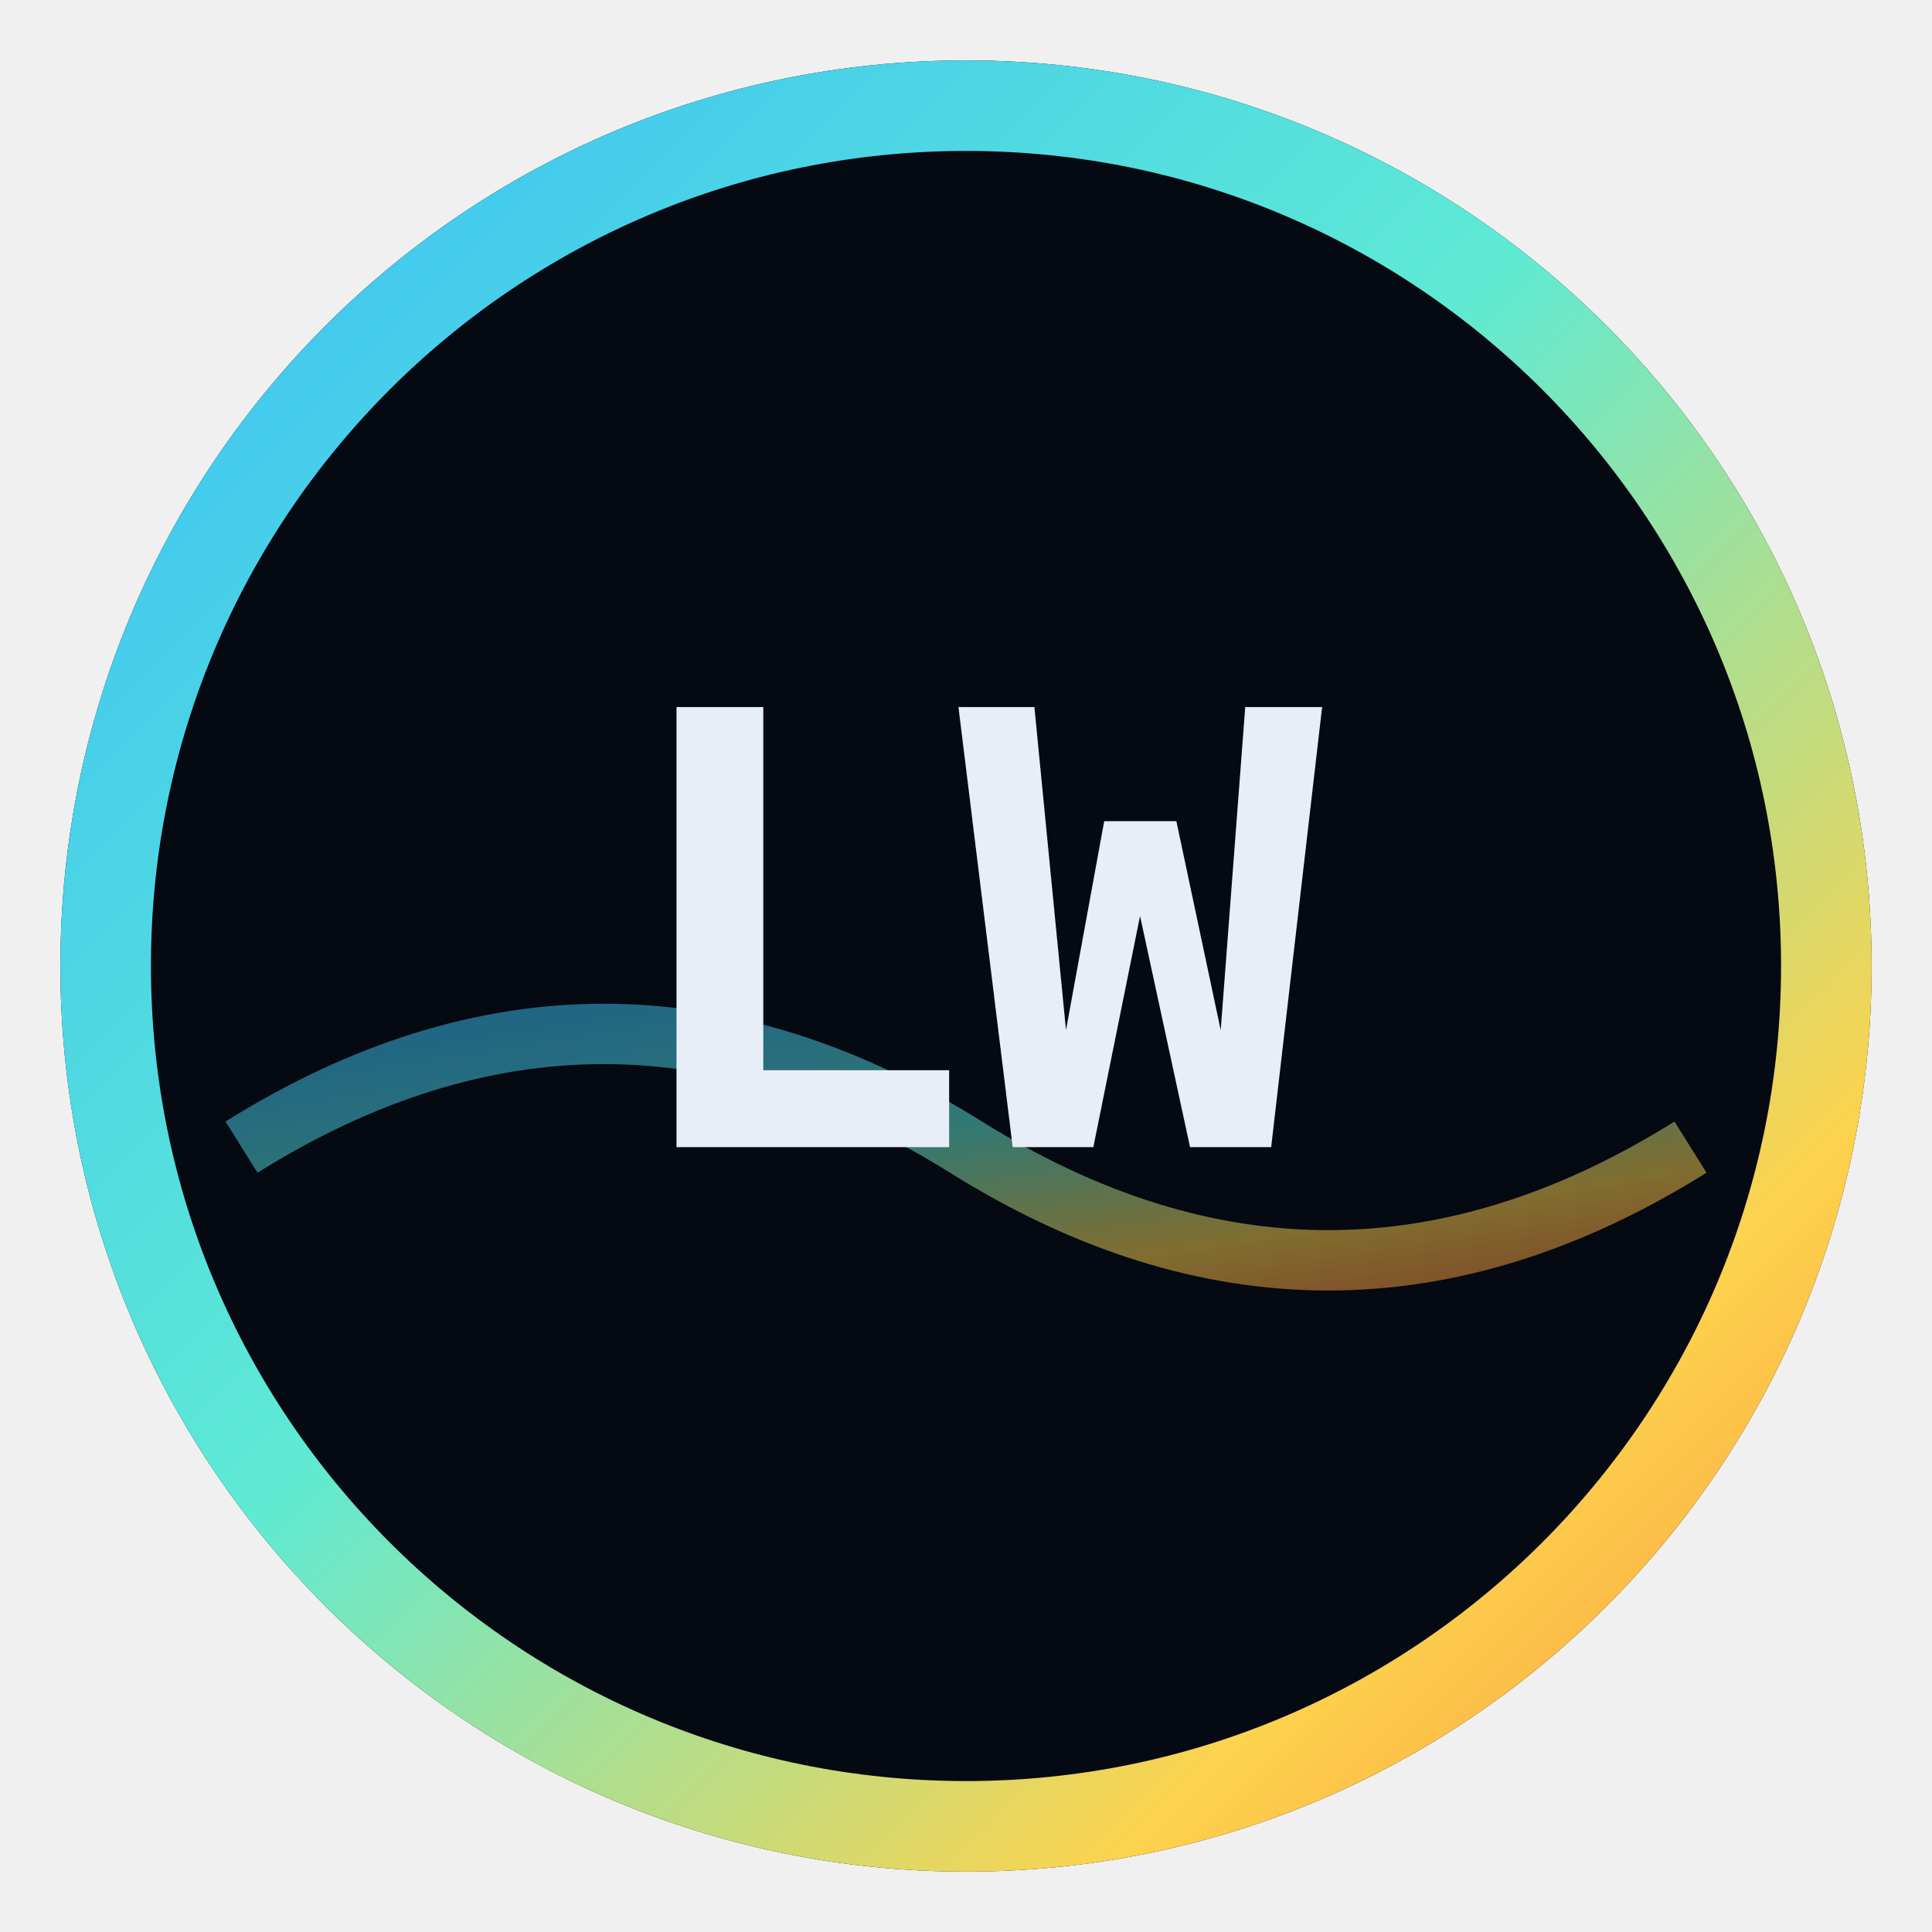
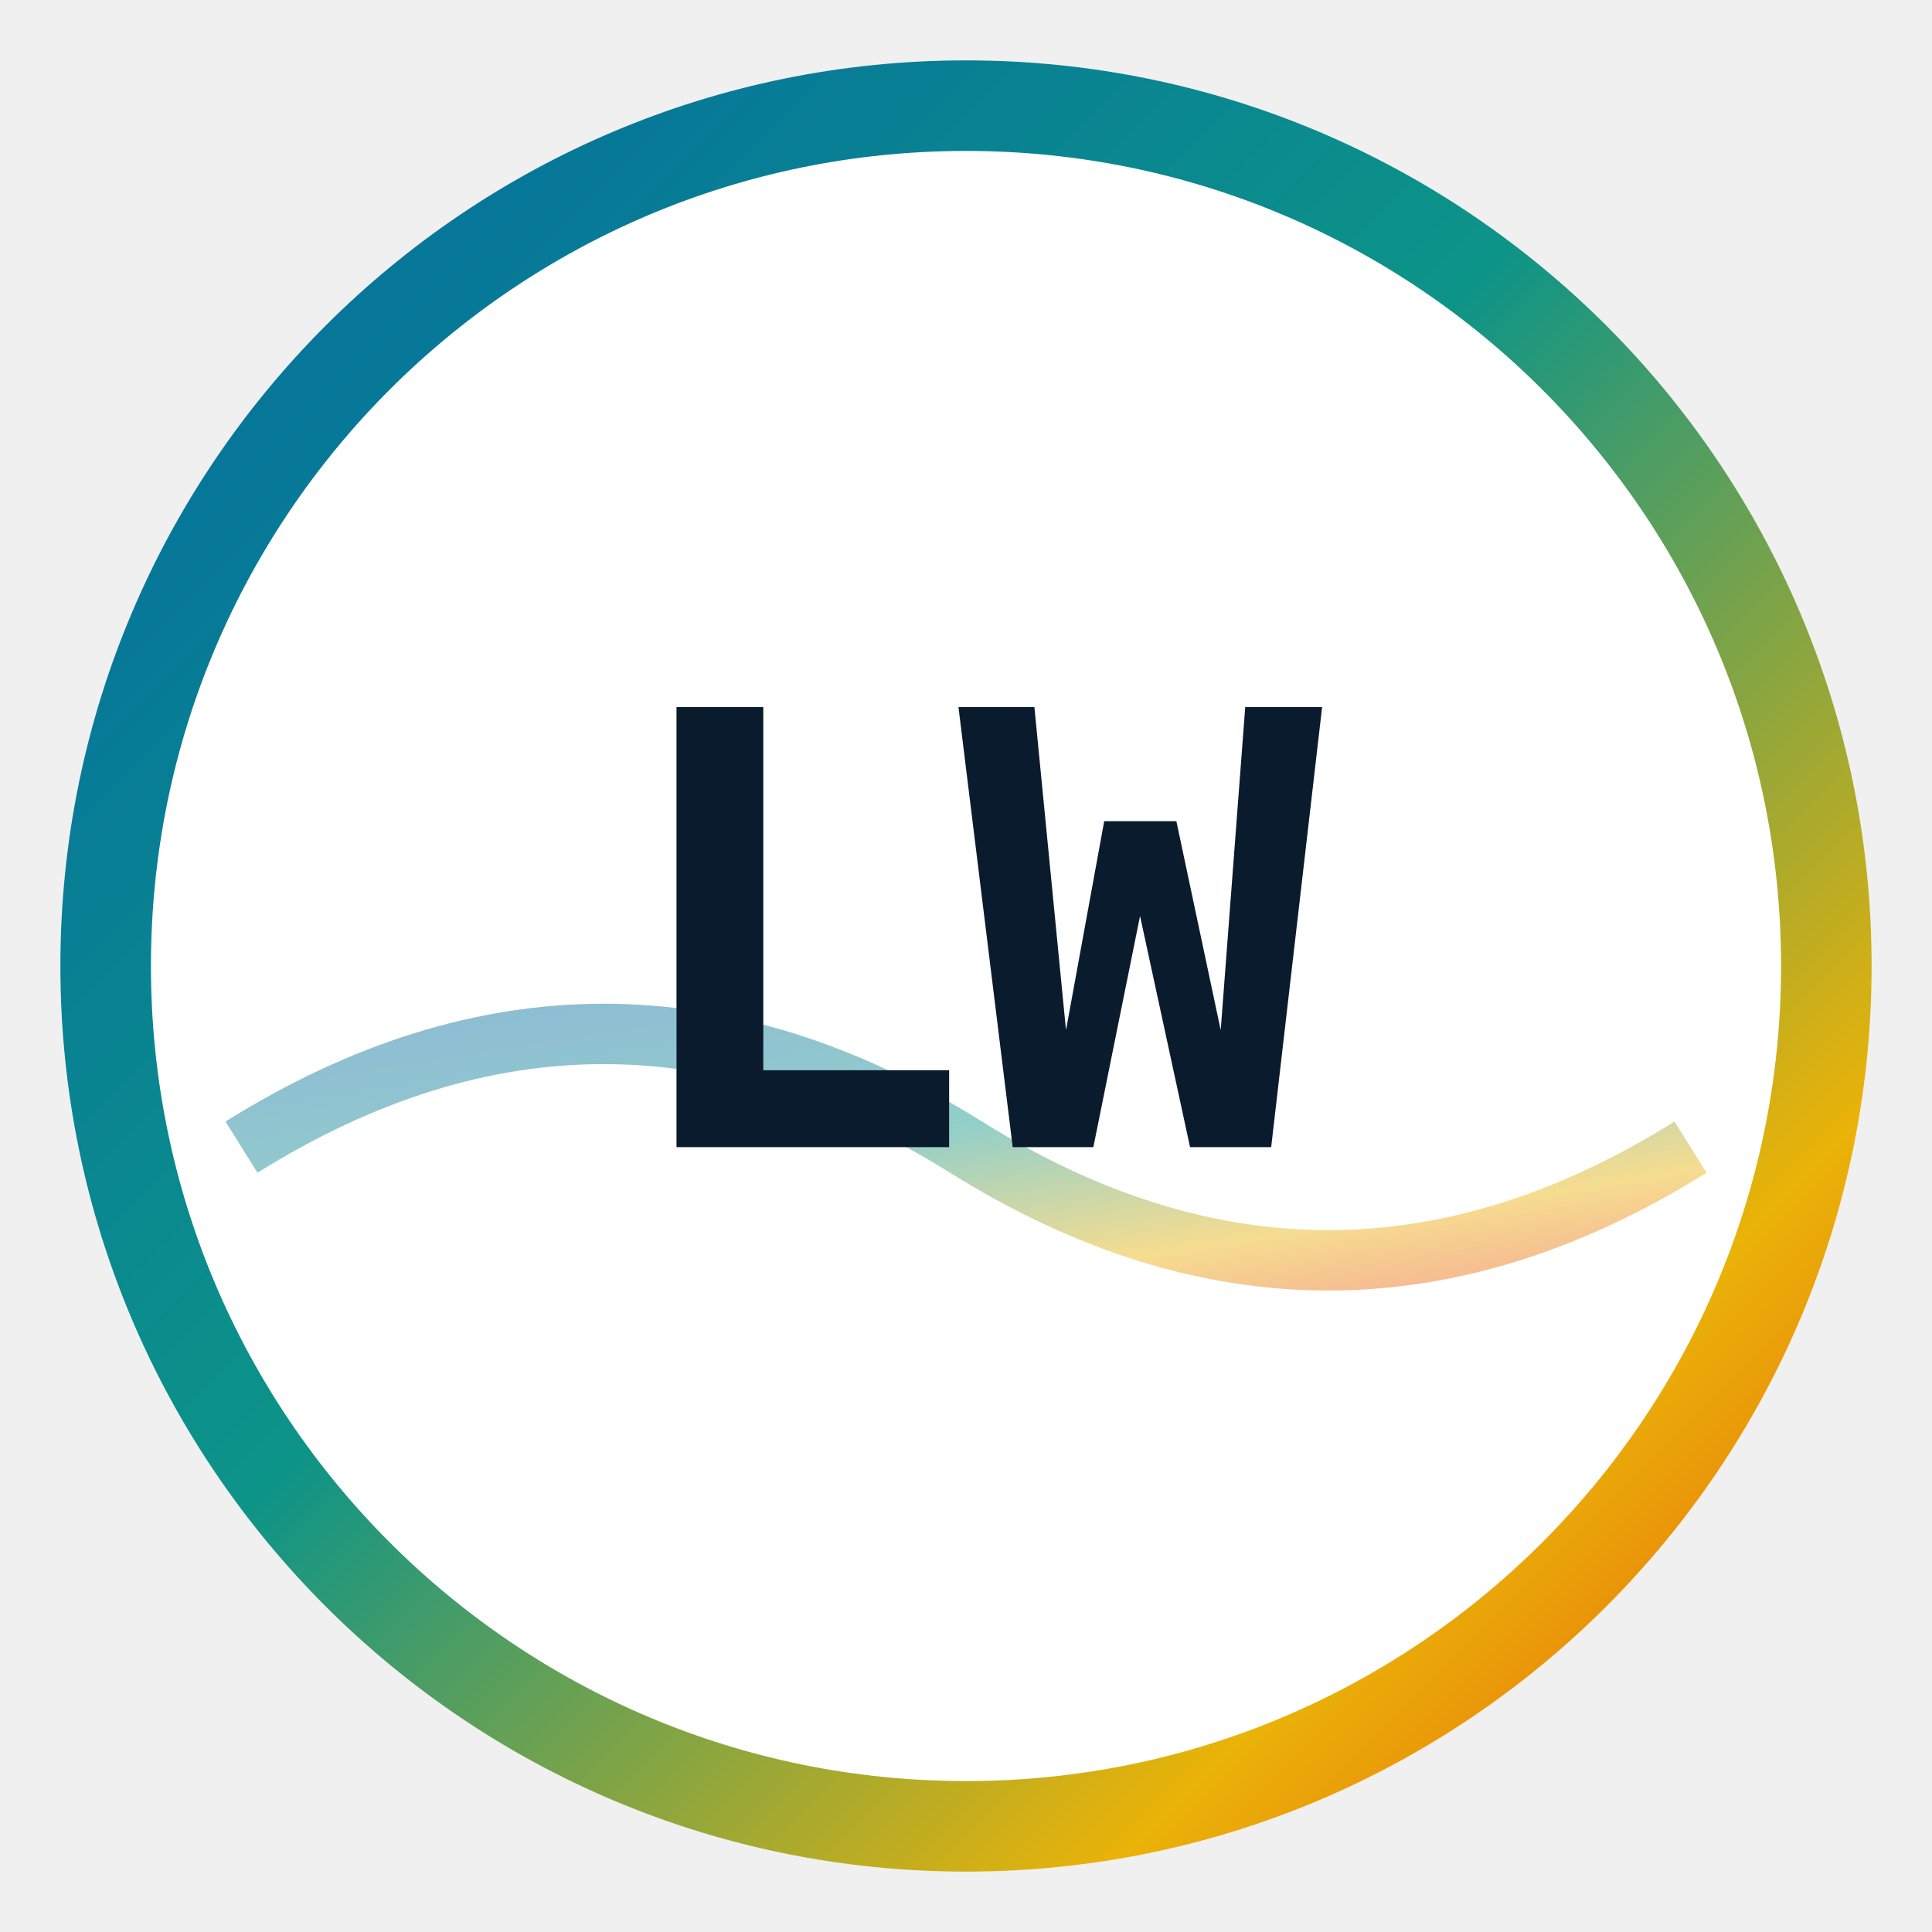
<svg xmlns="http://www.w3.org/2000/svg" viewBox="0 0 64 64">
  <defs>
    <linearGradient id="g" x1="0" y1="0" x2="1" y2="1">
-       <stop offset="0" stop-color="#38bdf8" />
-       <stop offset=".45" stop-color="#5eead4" />
-       <stop offset=".8" stop-color="#fcd34d" />
-       <stop offset="1" stop-color="#fb923c" />
+       <stop offset="0" stop-color="#0369a1" />
+       <stop offset=".45" stop-color="#0d9488" />
+       <stop offset=".8" stop-color="#eab308" />
+       <stop offset="1" stop-color="#ea580c" />
    </linearGradient>
  </defs>
-   <circle cx="32" cy="32" r="30" fill="#050912" />
+   <circle cx="32" cy="32" r="30" fill="#ffffff" />
  <circle cx="32" cy="32" r="28.5" fill="none" stroke="url(#g)" stroke-width="3" />
-   <path d="M8 38c8-5 16-5 24 0s16 5 24 0" fill="none" stroke="url(#g)" stroke-width="2" opacity=".5" />
-   <text x="32" y="38" text-anchor="middle" font-family="ui-monospace,Menlo,monospace" font-weight="700" font-size="20" fill="#e8eef8" letter-spacing="-.5">LW</text>
+   <path d="M8 38c8-5 16-5 24 0s16 5 24 0" fill="none" stroke="url(#g)" stroke-width="2" opacity=".45" />
+   <text x="32" y="38" text-anchor="middle" font-family="ui-monospace,Menlo,monospace" font-weight="700" font-size="20" fill="#0b1b2e" letter-spacing="-.5">LW</text>
</svg>
